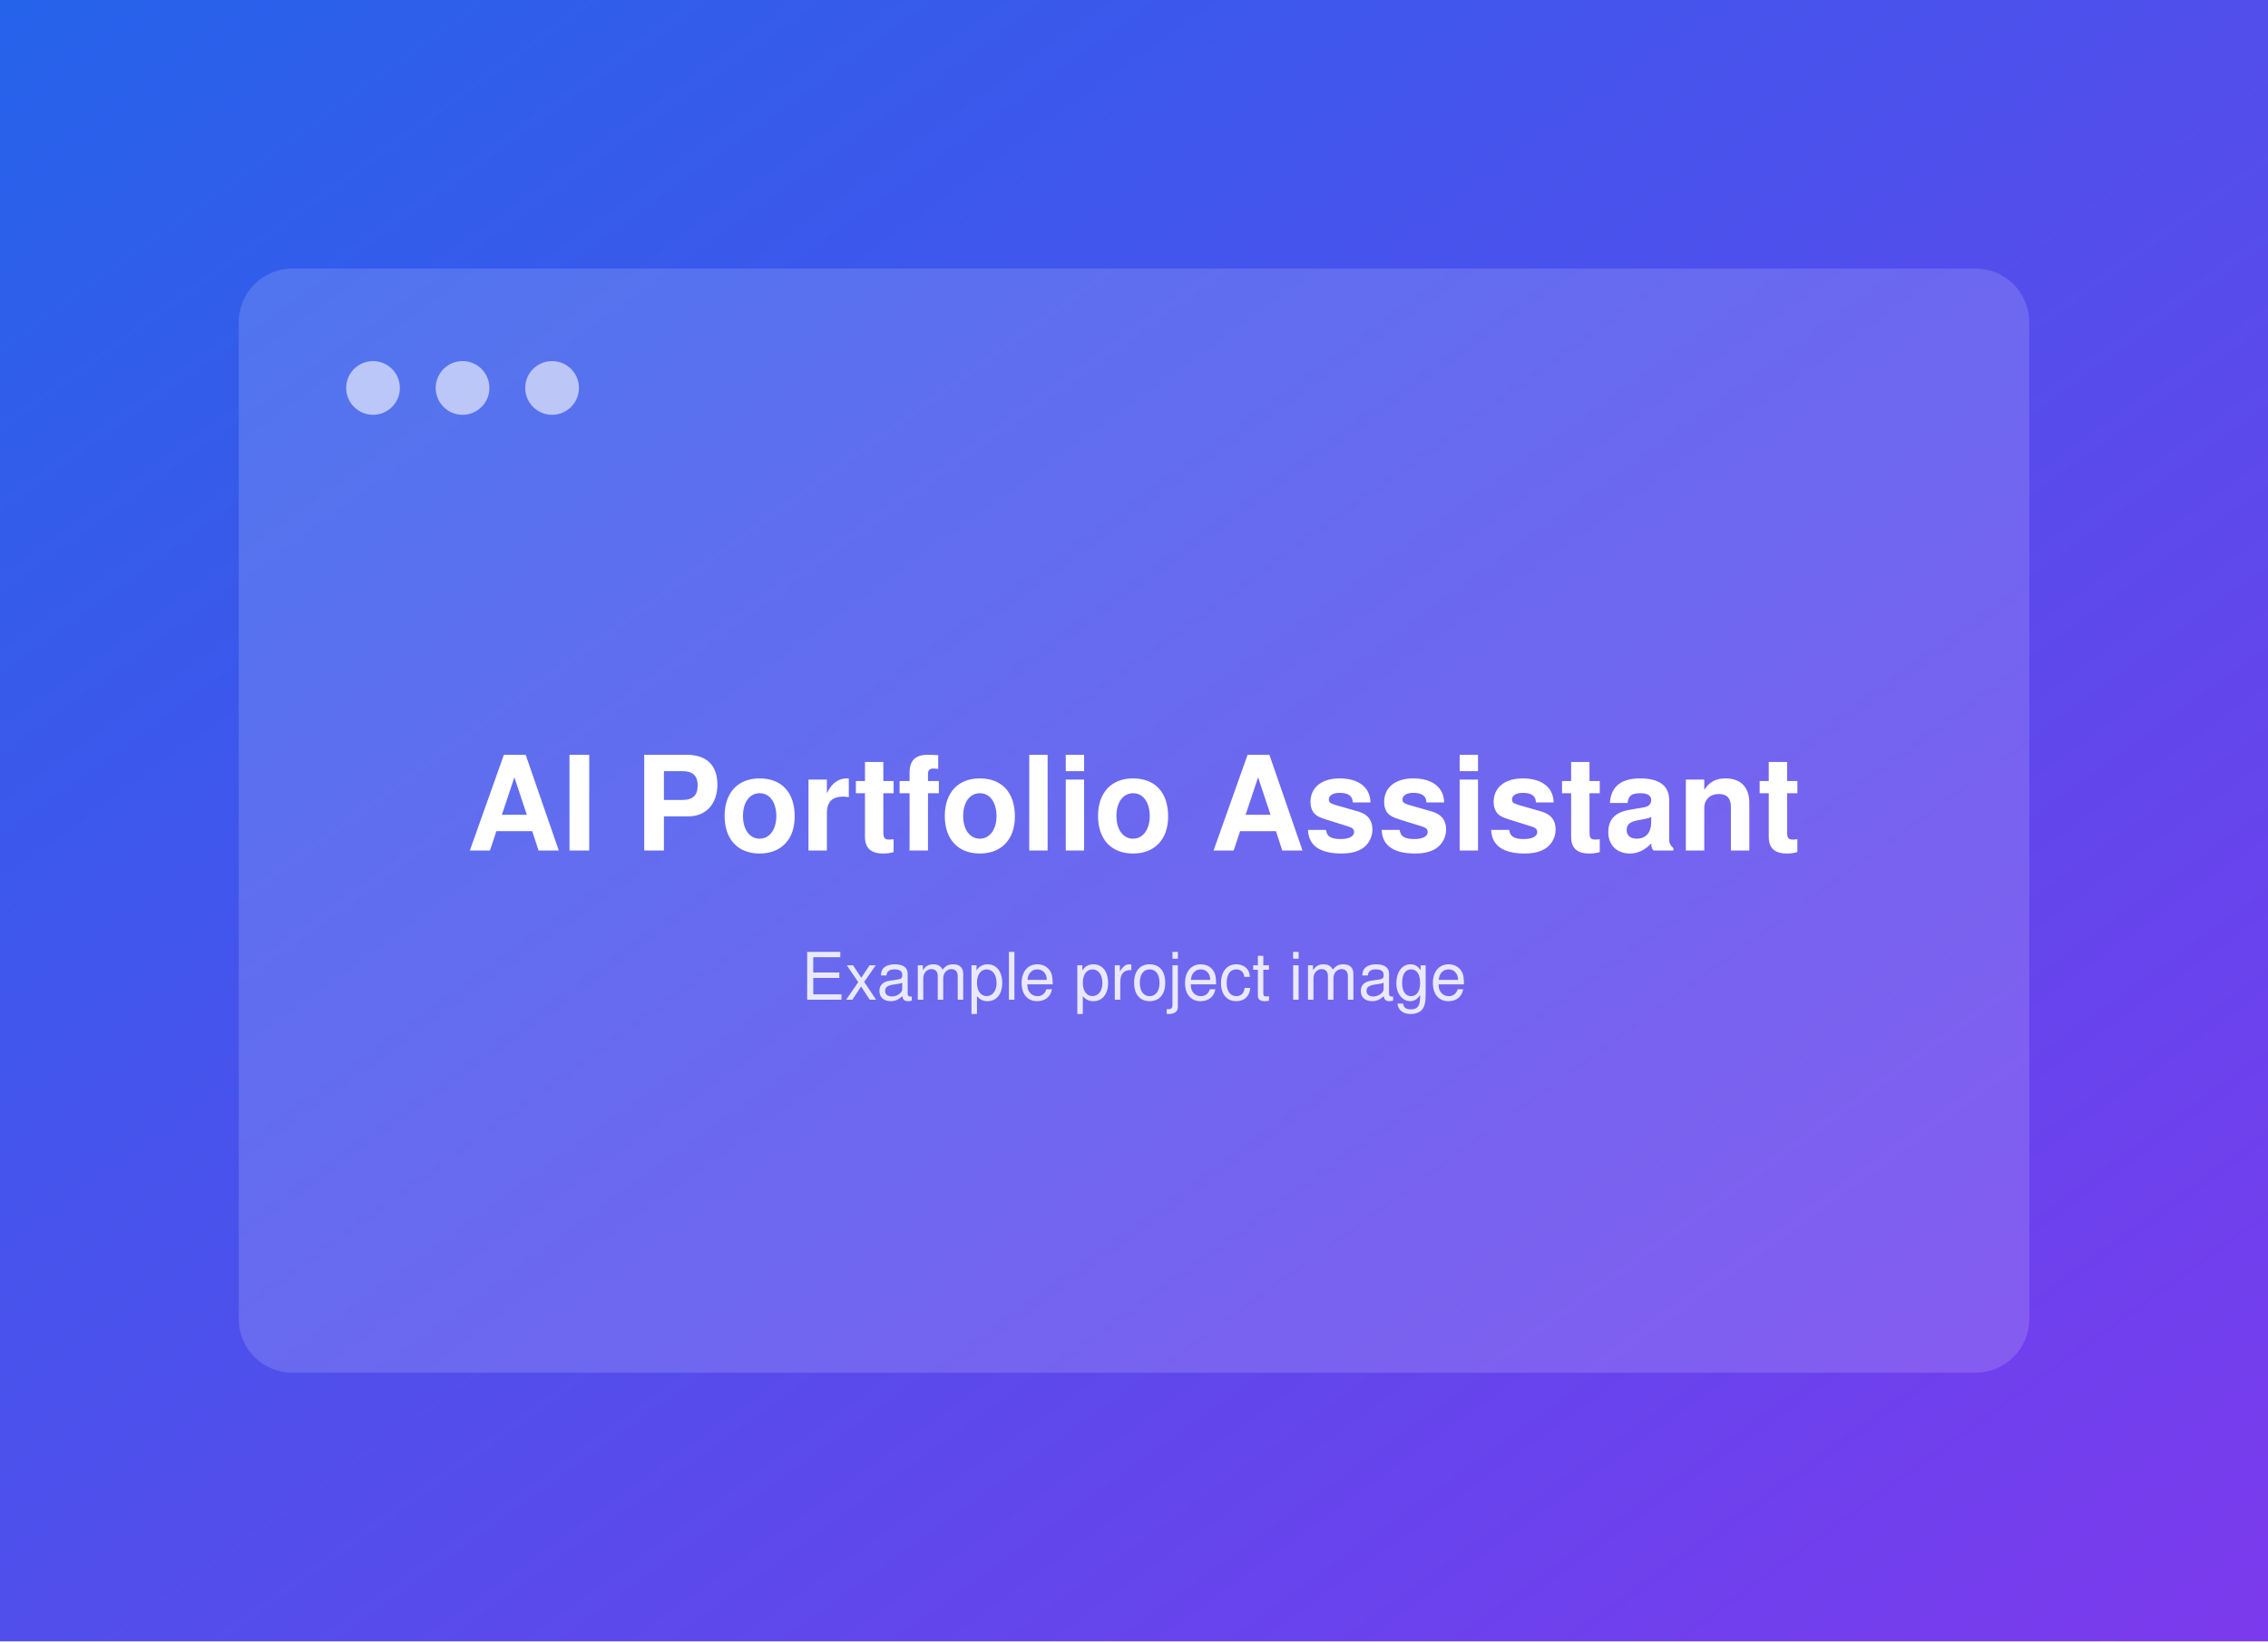
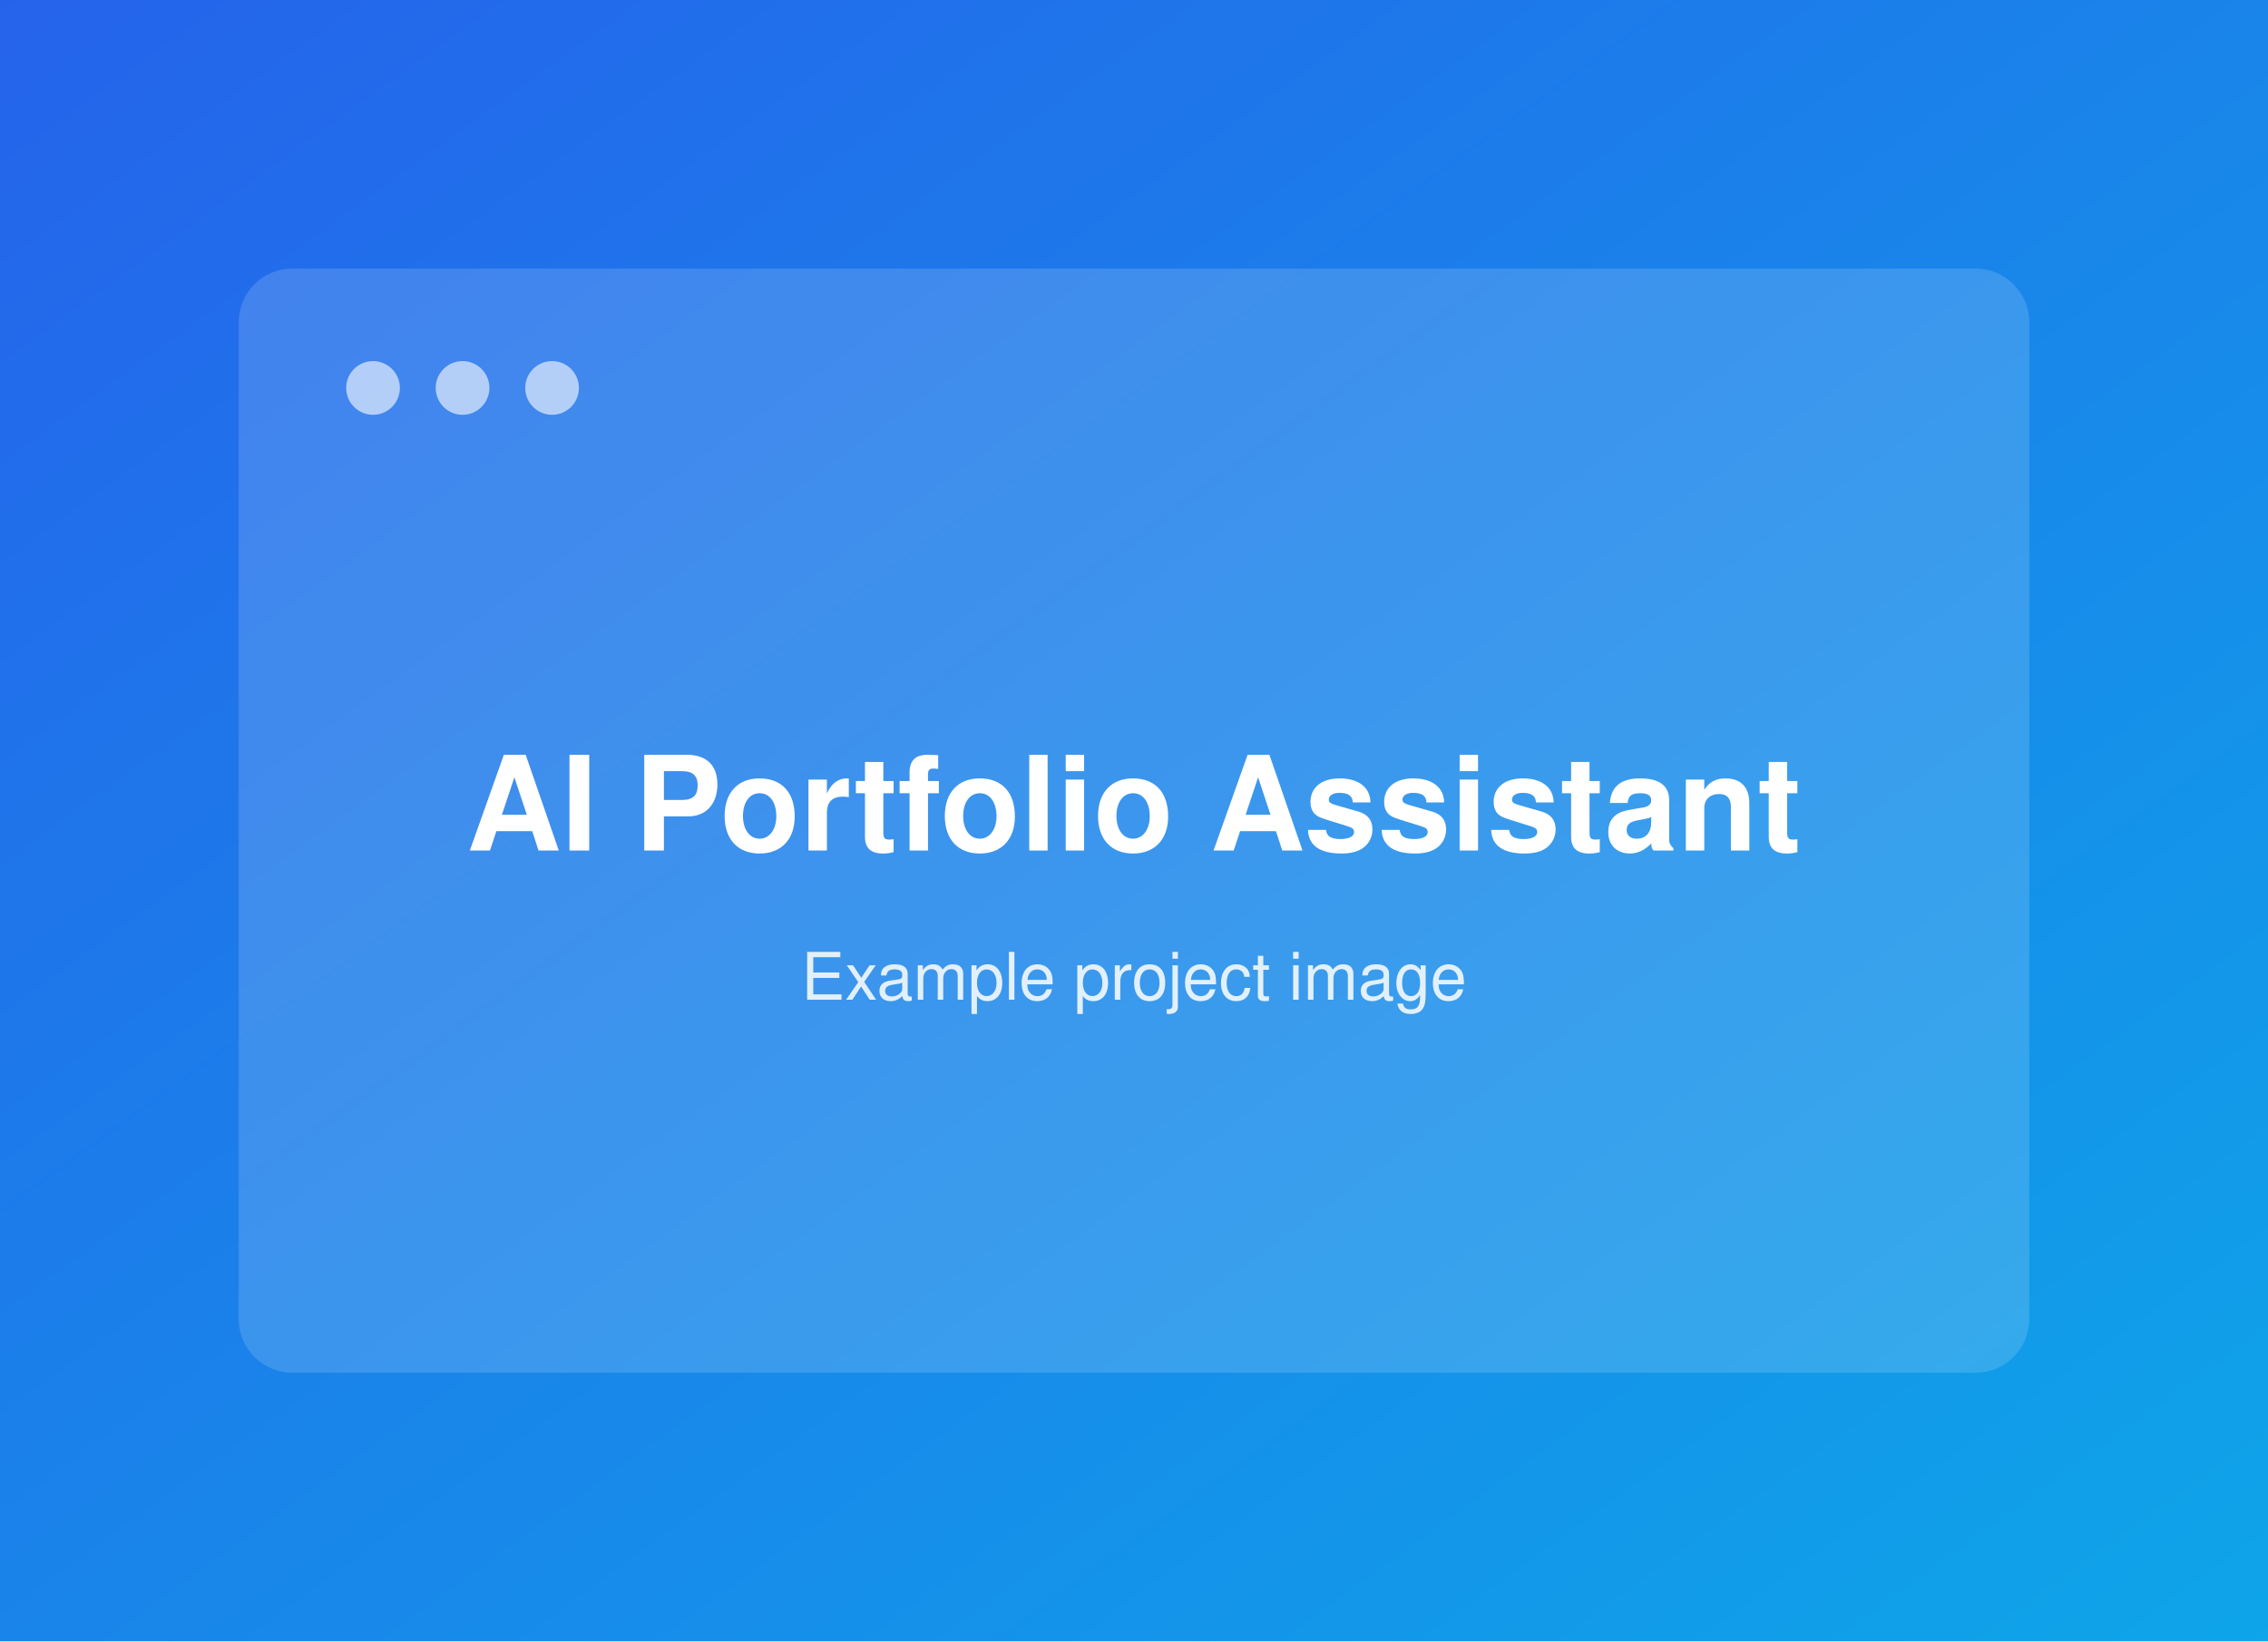
<svg xmlns="http://www.w3.org/2000/svg" viewBox="0 0 760 550" width="760" height="550">
  <defs>
    <linearGradient id="g" x1="0" y1="0" x2="1" y2="1">
      <stop offset="0" stop-color="#2563eb" />
-       <stop offset="1" stop-color="#7c3aed" />
+       <stop offset="1" stop-color="#0ea5e9" />
    </linearGradient>
  </defs>
  <rect width="760" height="550" fill="url(#g)" />
  <rect x="80" y="90" width="600" height="370" rx="18" fill="#ffffff" opacity="0.15" />
  <circle cx="125" cy="130" r="9" fill="#ffffff" opacity="0.6" />
  <circle cx="155" cy="130" r="9" fill="#ffffff" opacity="0.6" />
  <circle cx="185" cy="130" r="9" fill="#ffffff" opacity="0.6" />
  <text x="380" y="285" font-family="Helvetica, Arial, sans-serif" font-size="44" font-weight="700" fill="#ffffff" text-anchor="middle">AI Portfolio Assistant</text>
  <text x="380" y="335" font-family="Helvetica, Arial, sans-serif" font-size="22" fill="#ffffff" opacity="0.85" text-anchor="middle">Example project image</text>
</svg>
